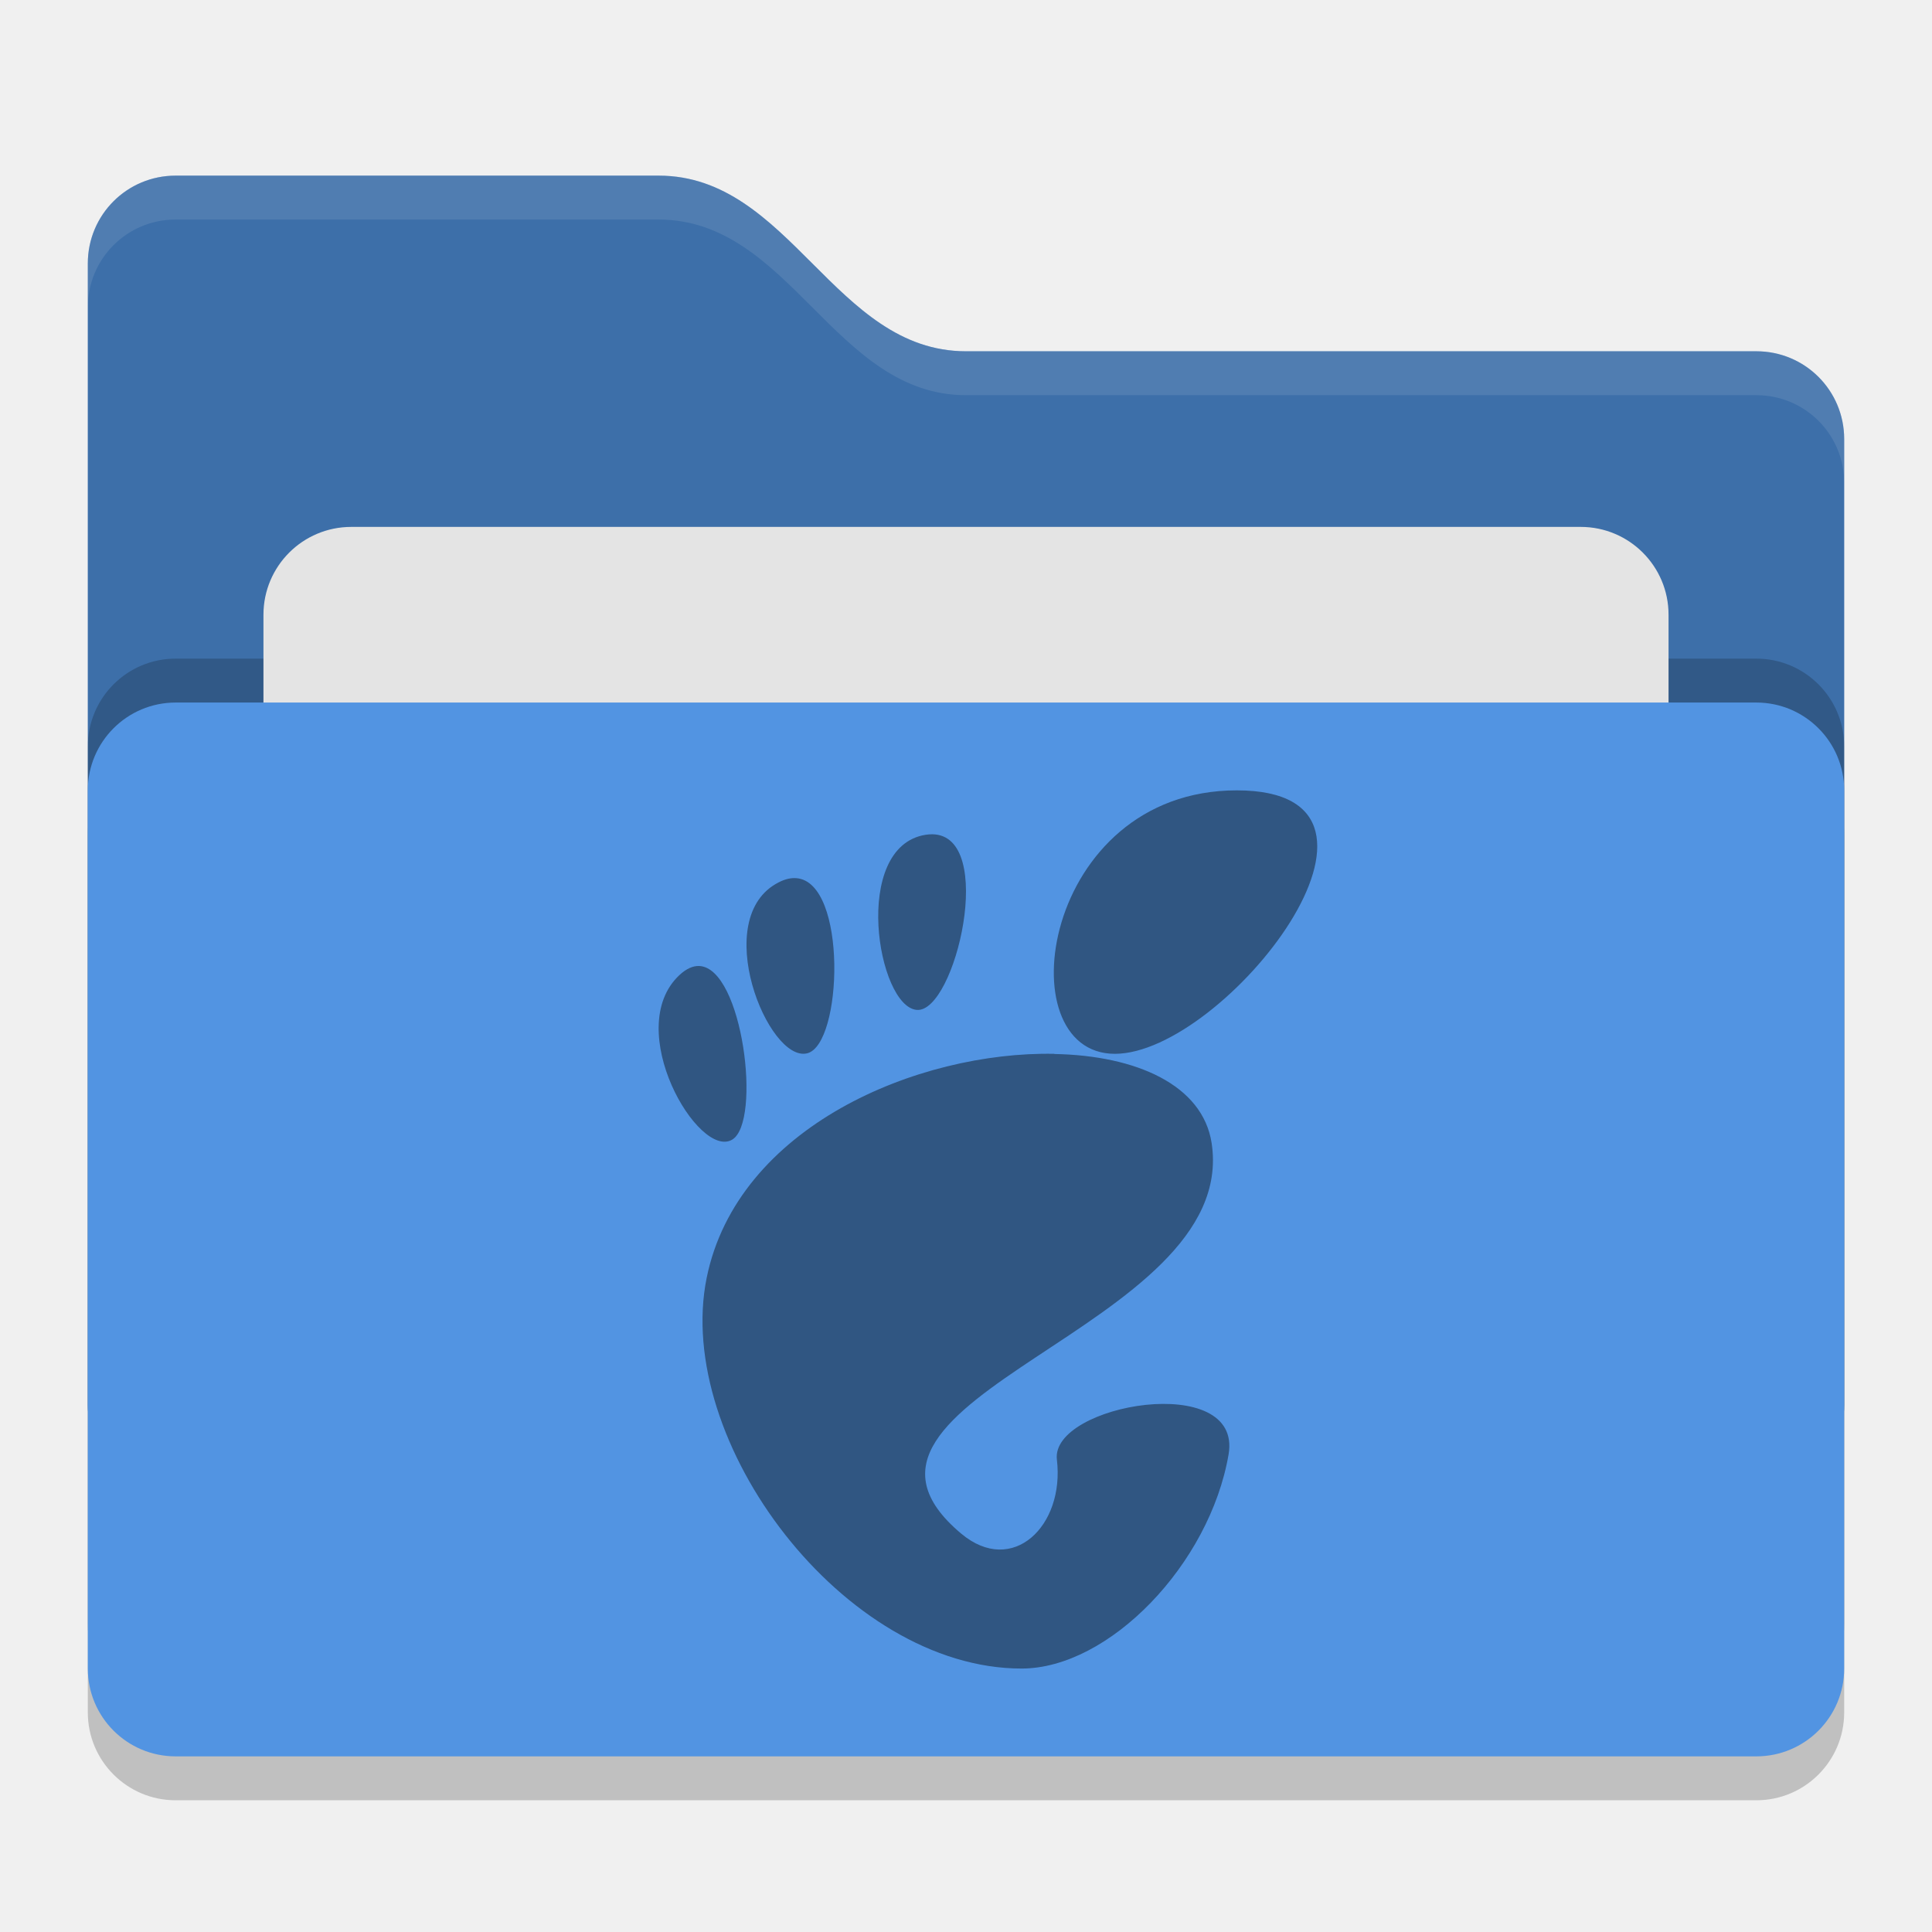
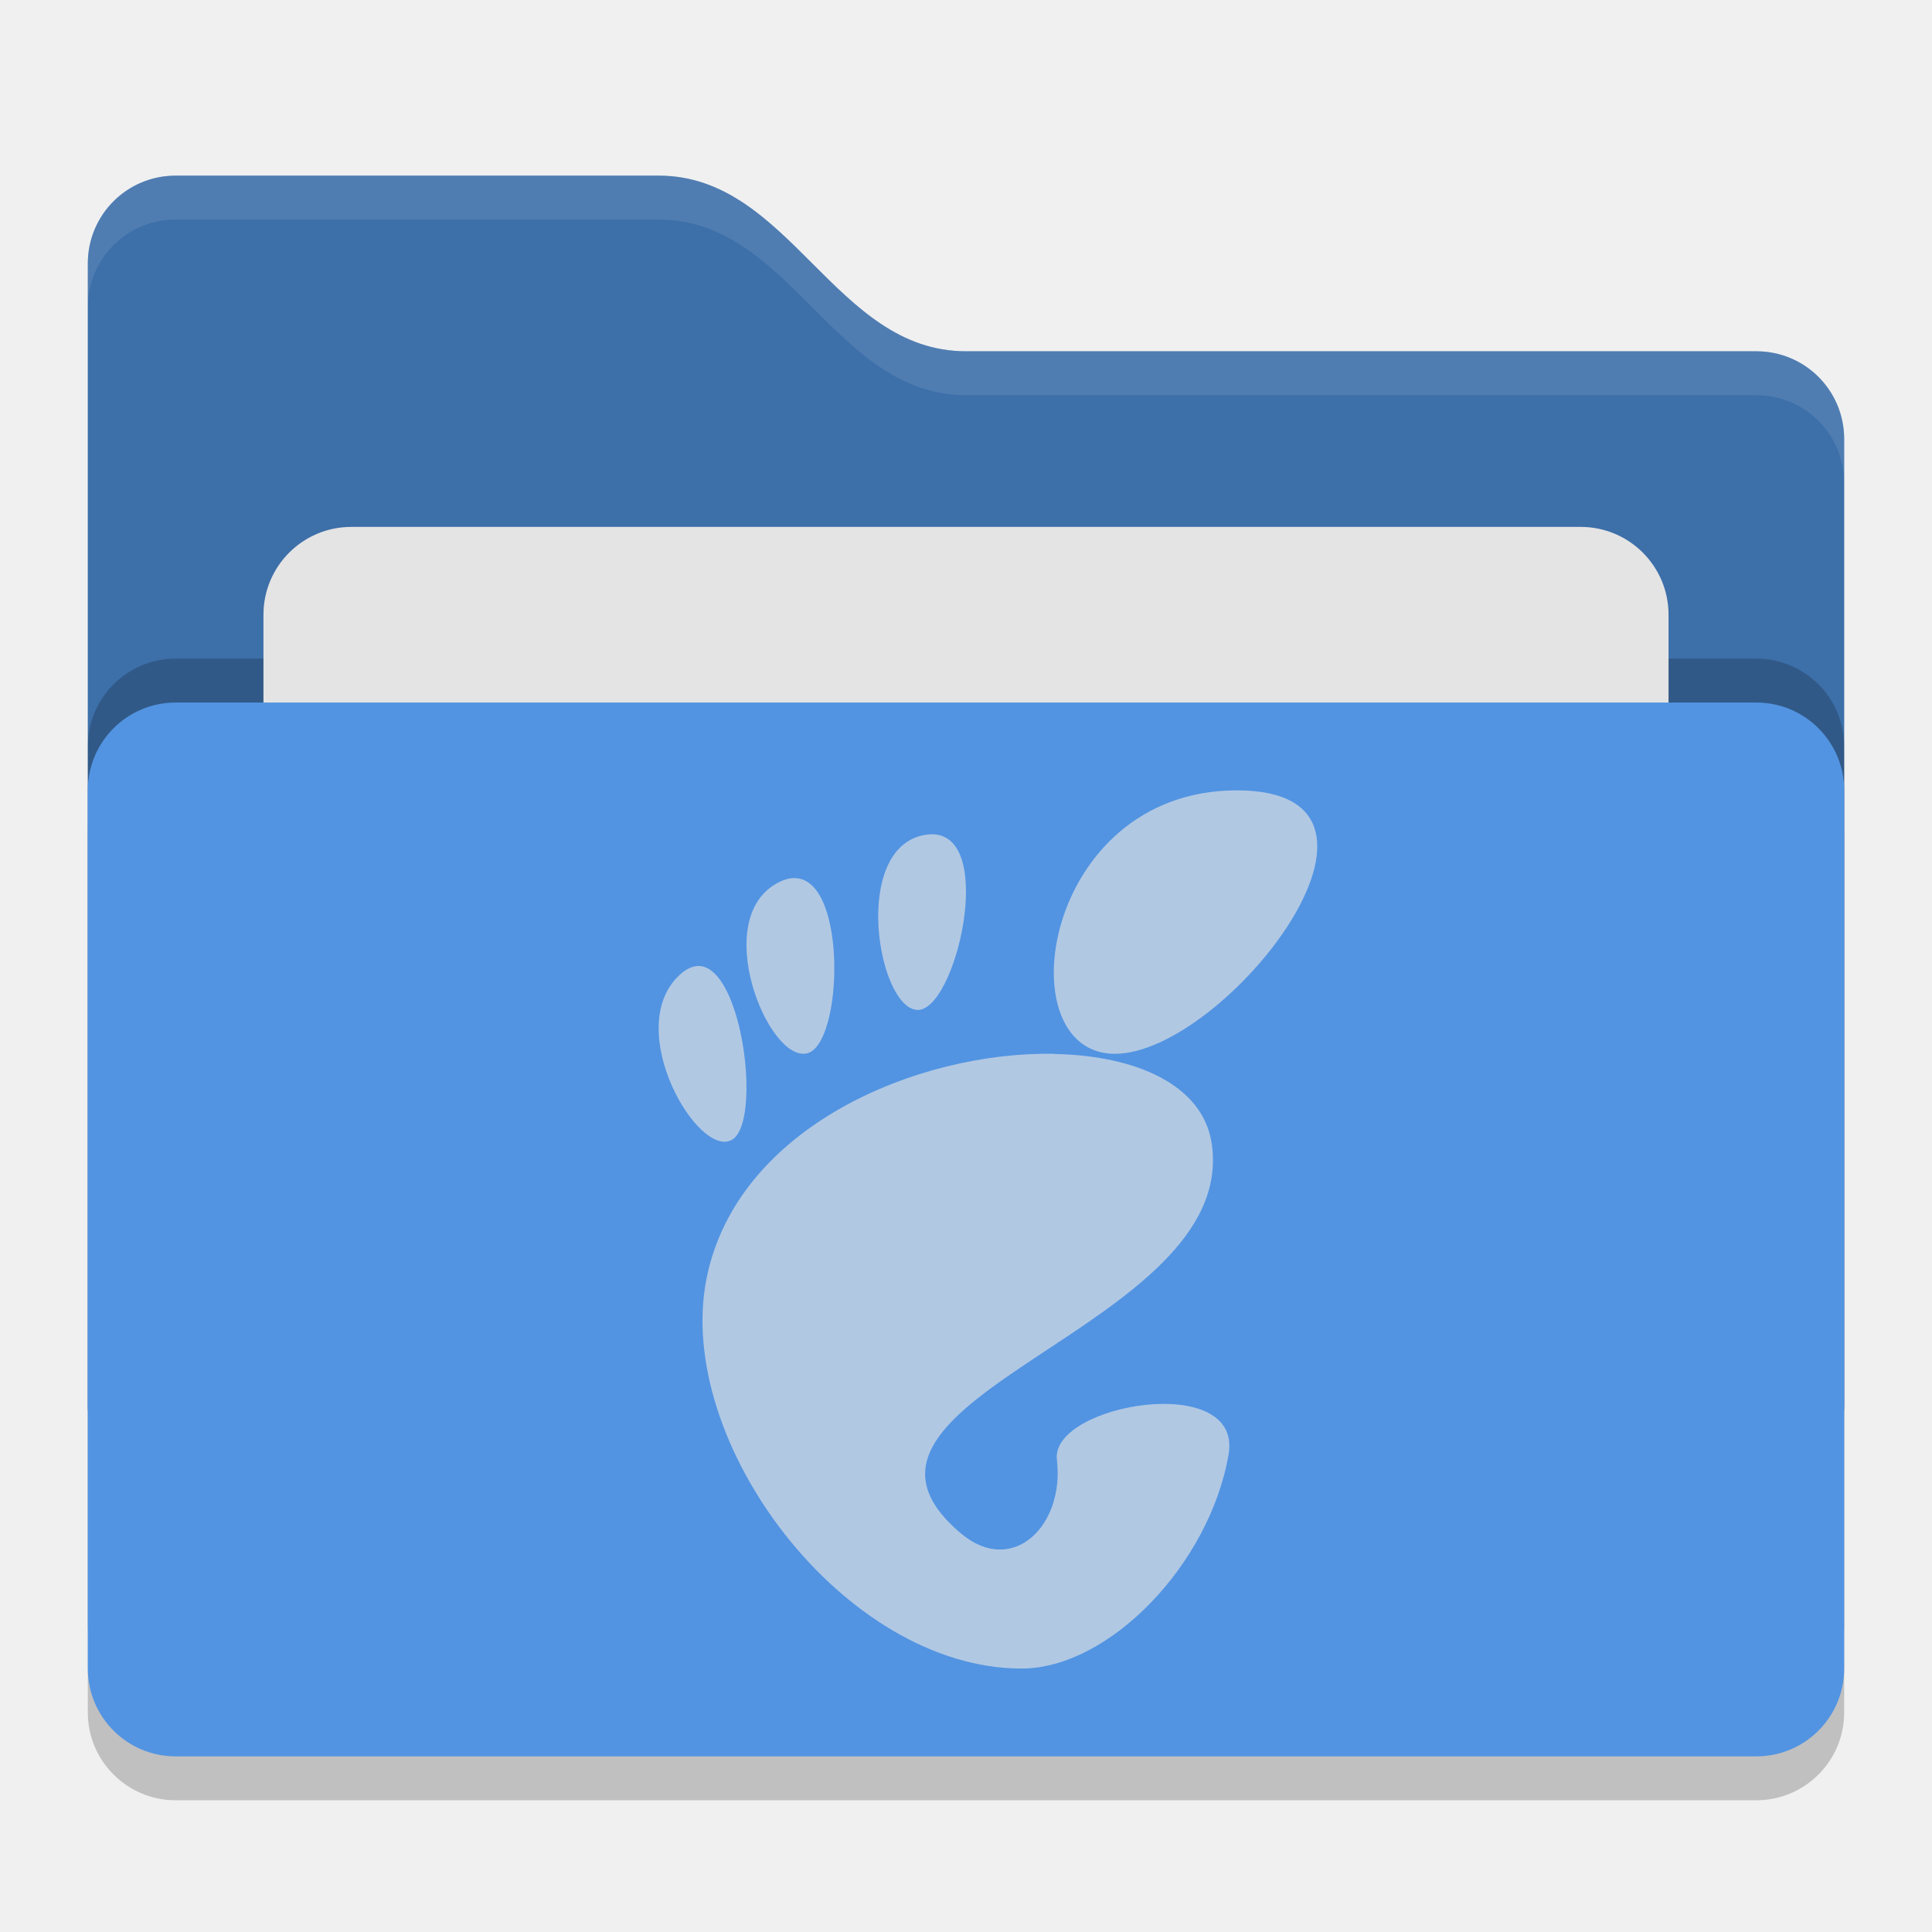
<svg xmlns="http://www.w3.org/2000/svg" width="22" height="22" version="1">
  <defs>
    <style id="current-color-scheme" type="text/css">
   .ColorScheme-Text { color:#1d344f; } .ColorScheme-Highlight { color:#5294e2; } .ColorScheme-Background { color:#e4e4e4; }
  </style>
  </defs>
  <rect style="opacity:0.2" width="20" height="12" x="1" y="8.5" rx="1" ry="1" />
  <path style="fill:currentColor" class="ColorScheme-Highlight" d="M 1,16 C 1,16.554 1.446,17 2,17 H 20 C 20.554,17 21,16.554 21,16 V 5 C 21,4.446 20.554,4 20,4 H 11 C 9.5,4 9,2 7.5,2 H 2 C 1.446,2 1,2.446 1,3" />
  <path style="opacity:0.25" d="M 1,16 C 1,16.554 1.446,17 2,17 H 20 C 20.554,17 21,16.554 21,16 V 5 C 21,4.446 20.554,4 20,4 H 11 C 9.5,4 9,2 7.5,2 H 2 C 1.446,2 1,2.446 1,3" />
  <rect style="opacity:0.2" width="20" height="12" x="1" y="7.5" rx="1" ry="1" />
  <rect style="fill:currentColor" class="ColorScheme-Background" width="16" height="8" x="3" y="6" rx="1" ry="1" />
  <rect style="fill:currentColor" class="ColorScheme-Highlight" width="20" height="12" x="1" y="8" rx="1" ry="1" />
  <path style="opacity:0.1;fill:#ffffff" d="M 2,2 C 1.446,2 1,2.446 1,3 V 3.5 C 1,2.946 1.446,2.5 2,2.5 H 7.5 C 9,2.5 9.5,4.5 11,4.5 H 20 C 20.554,4.5 21,4.946 21,5.5 V 5 C 21,4.446 20.554,4 20,4 H 11 C 9.5,4 9,2 7.5,2 Z" />
-   <path style="opacity:0.65;fill:currentColor" class="ColorScheme-Text" d="M 14.084,9 C 11.863,9 11.446,12 12.695,12 13.945,12 16.305,9 14.084,9 Z M 10.613,9.5 C 10.59,9.5 10.565,9.502 10.539,9.506 9.691,9.642 9.991,11.466 10.441,11.5 10.878,11.533 11.354,9.507 10.615,9.5 Z M 9.069,10 C 9.008,9.995 8.942,10.009 8.868,10.047 8.074,10.448 8.748,12.106 9.192,11.994 9.595,11.893 9.652,10.046 9.069,10 Z M 7.963,11 C 7.893,10.997 7.816,11.029 7.735,11.105 7.083,11.72 7.955,13.207 8.338,12.977 8.674,12.775 8.459,11.023 7.963,11 Z M 12.006,12 C 10.45,11.971 8.397,12.829 8.047,14.551 7.669,16.414 9.61,19 11.633,19 12.628,19 13.775,17.814 13.99,16.562 14.154,15.609 11.96,15.99 12.035,16.621 12.125,17.377 11.53,17.952 10.947,17.465 9.091,15.912 14.122,15.137 13.797,13.016 13.695,12.355 12.939,12.019 12.006,12.002 Z" />
+   <path style="opacity:0.65;fill:currentColor" class="ColorScheme-Background" d="M 14.084,9 C 11.863,9 11.446,12 12.695,12 13.945,12 16.305,9 14.084,9 Z M 10.613,9.5 C 10.59,9.5 10.565,9.502 10.539,9.506 9.691,9.642 9.991,11.466 10.441,11.5 10.878,11.533 11.354,9.507 10.615,9.5 Z M 9.069,10 C 9.008,9.995 8.942,10.009 8.868,10.047 8.074,10.448 8.748,12.106 9.192,11.994 9.595,11.893 9.652,10.046 9.069,10 Z M 7.963,11 C 7.893,10.997 7.816,11.029 7.735,11.105 7.083,11.72 7.955,13.207 8.338,12.977 8.674,12.775 8.459,11.023 7.963,11 Z M 12.006,12 C 10.45,11.971 8.397,12.829 8.047,14.551 7.669,16.414 9.61,19 11.633,19 12.628,19 13.775,17.814 13.99,16.562 14.154,15.609 11.96,15.99 12.035,16.621 12.125,17.377 11.53,17.952 10.947,17.465 9.091,15.912 14.122,15.137 13.797,13.016 13.695,12.355 12.939,12.019 12.006,12.002 Z" />
</svg>
